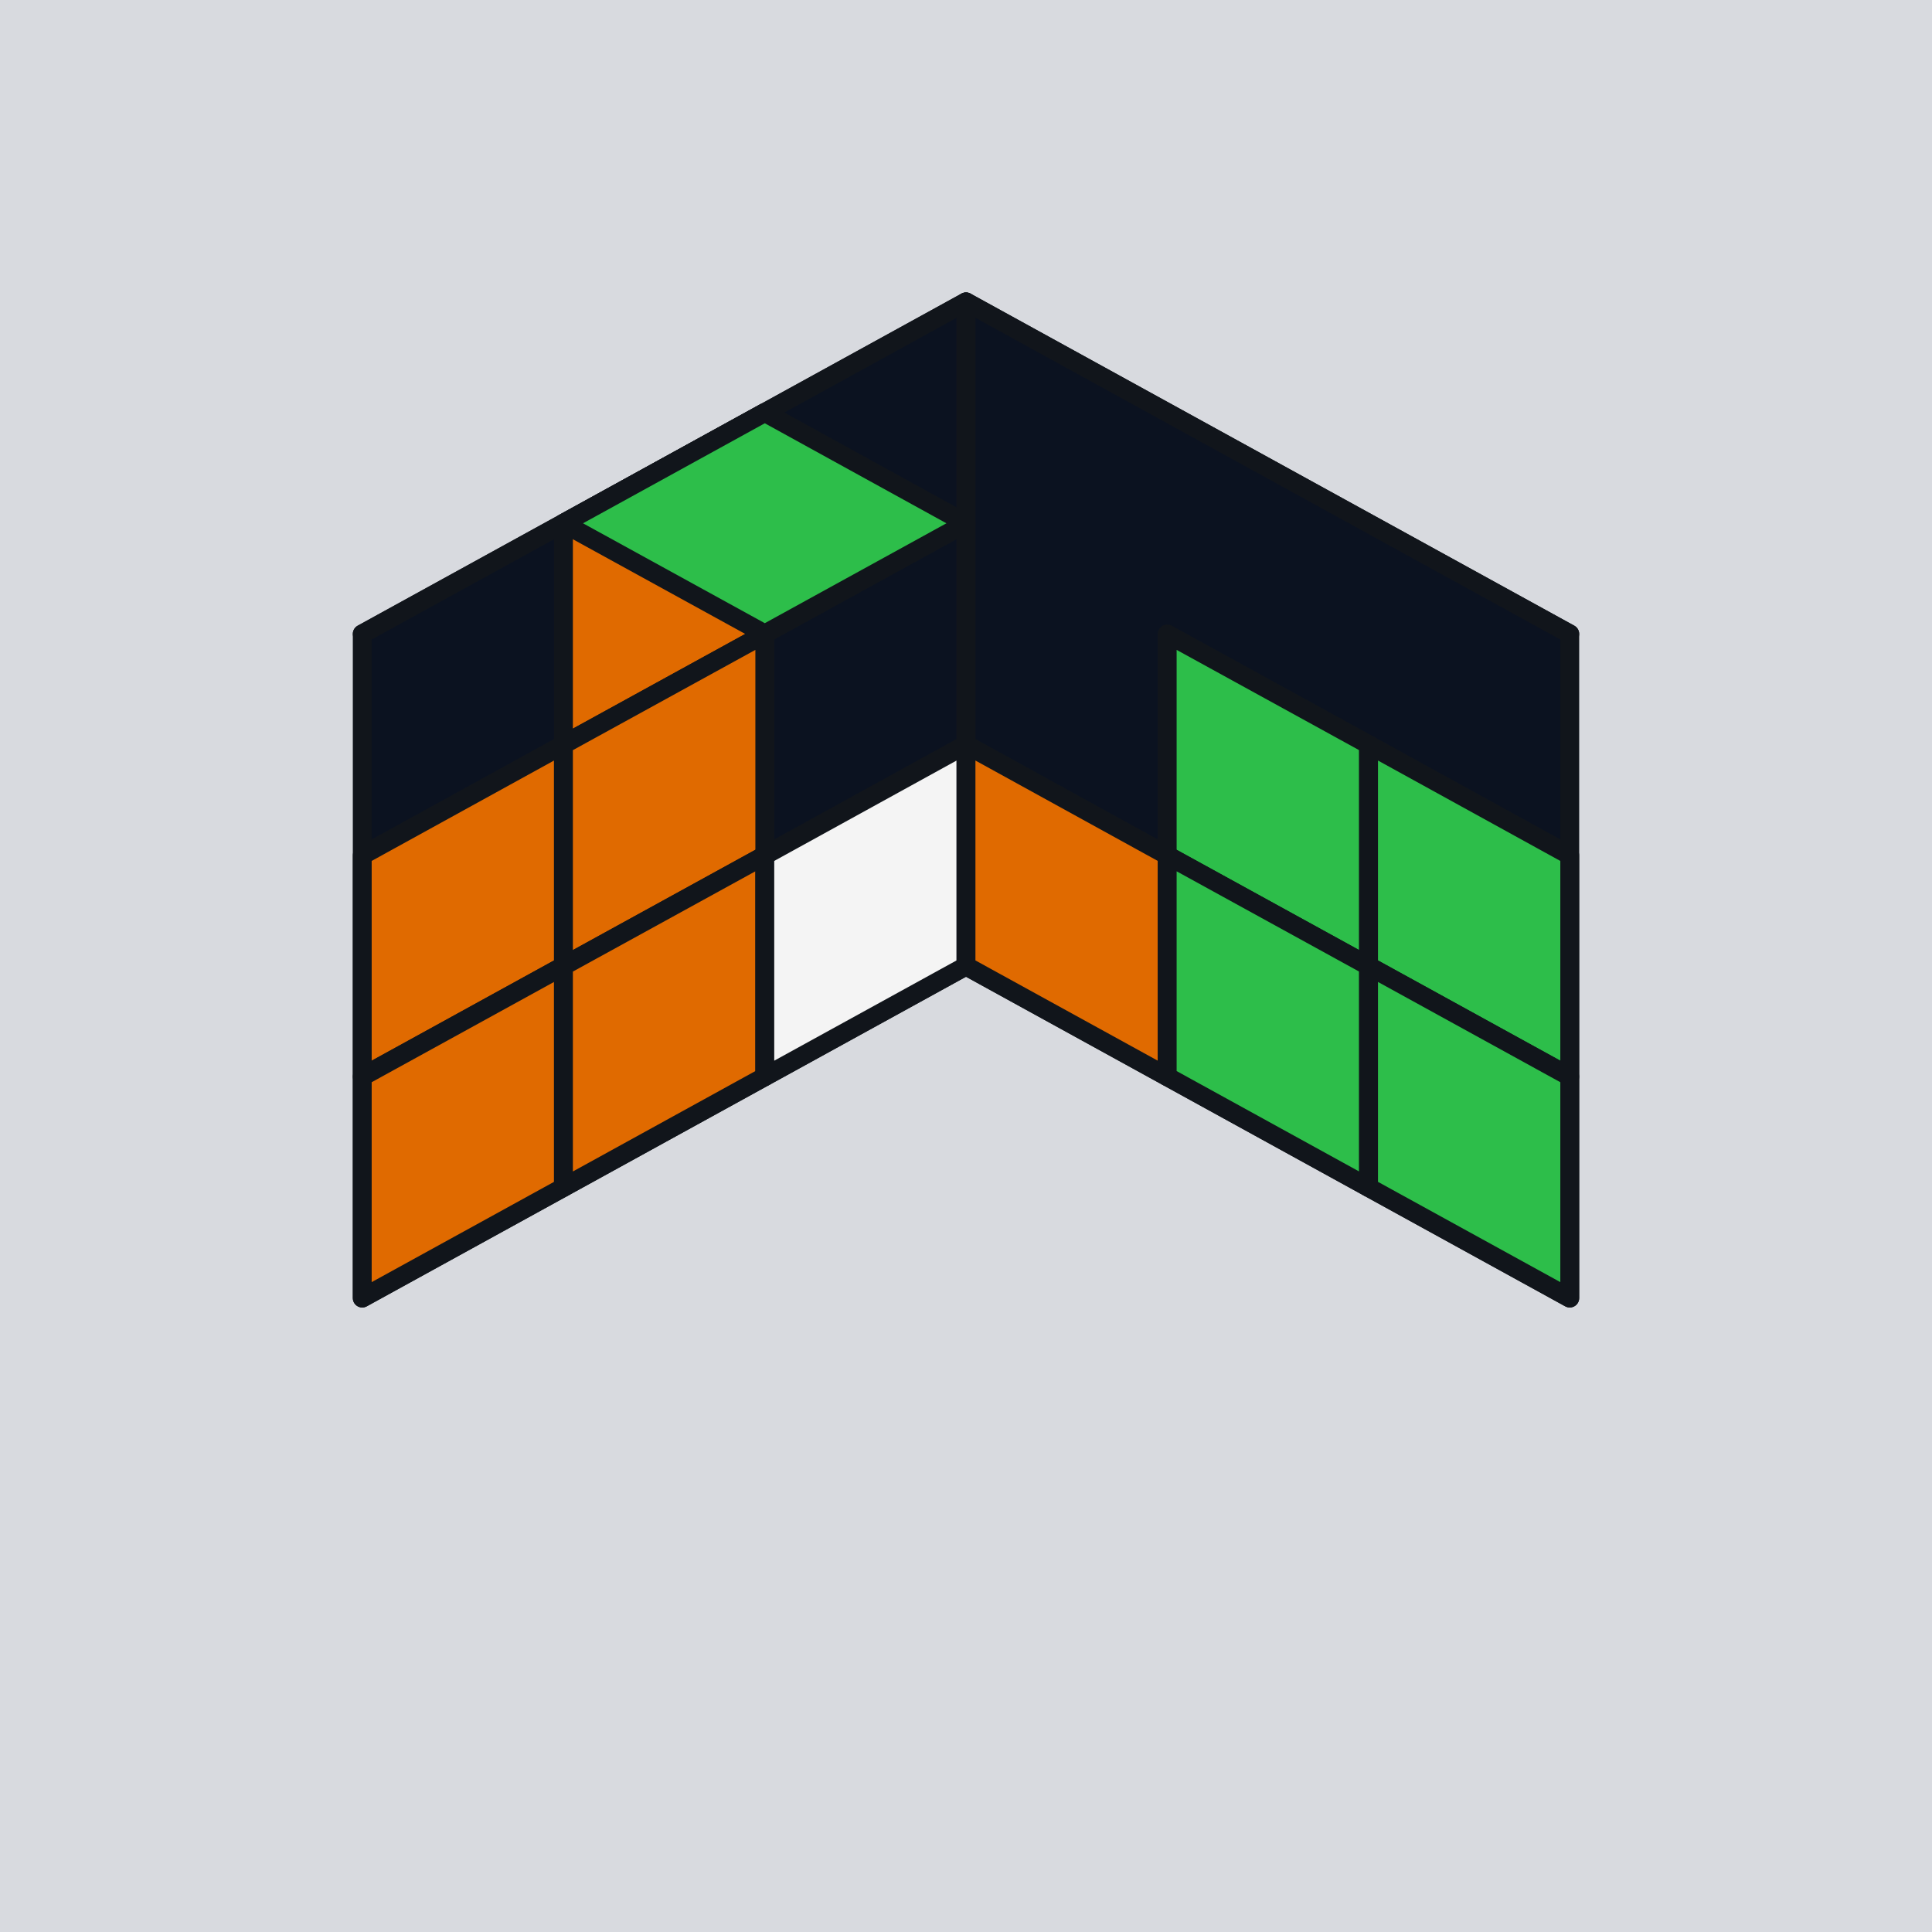
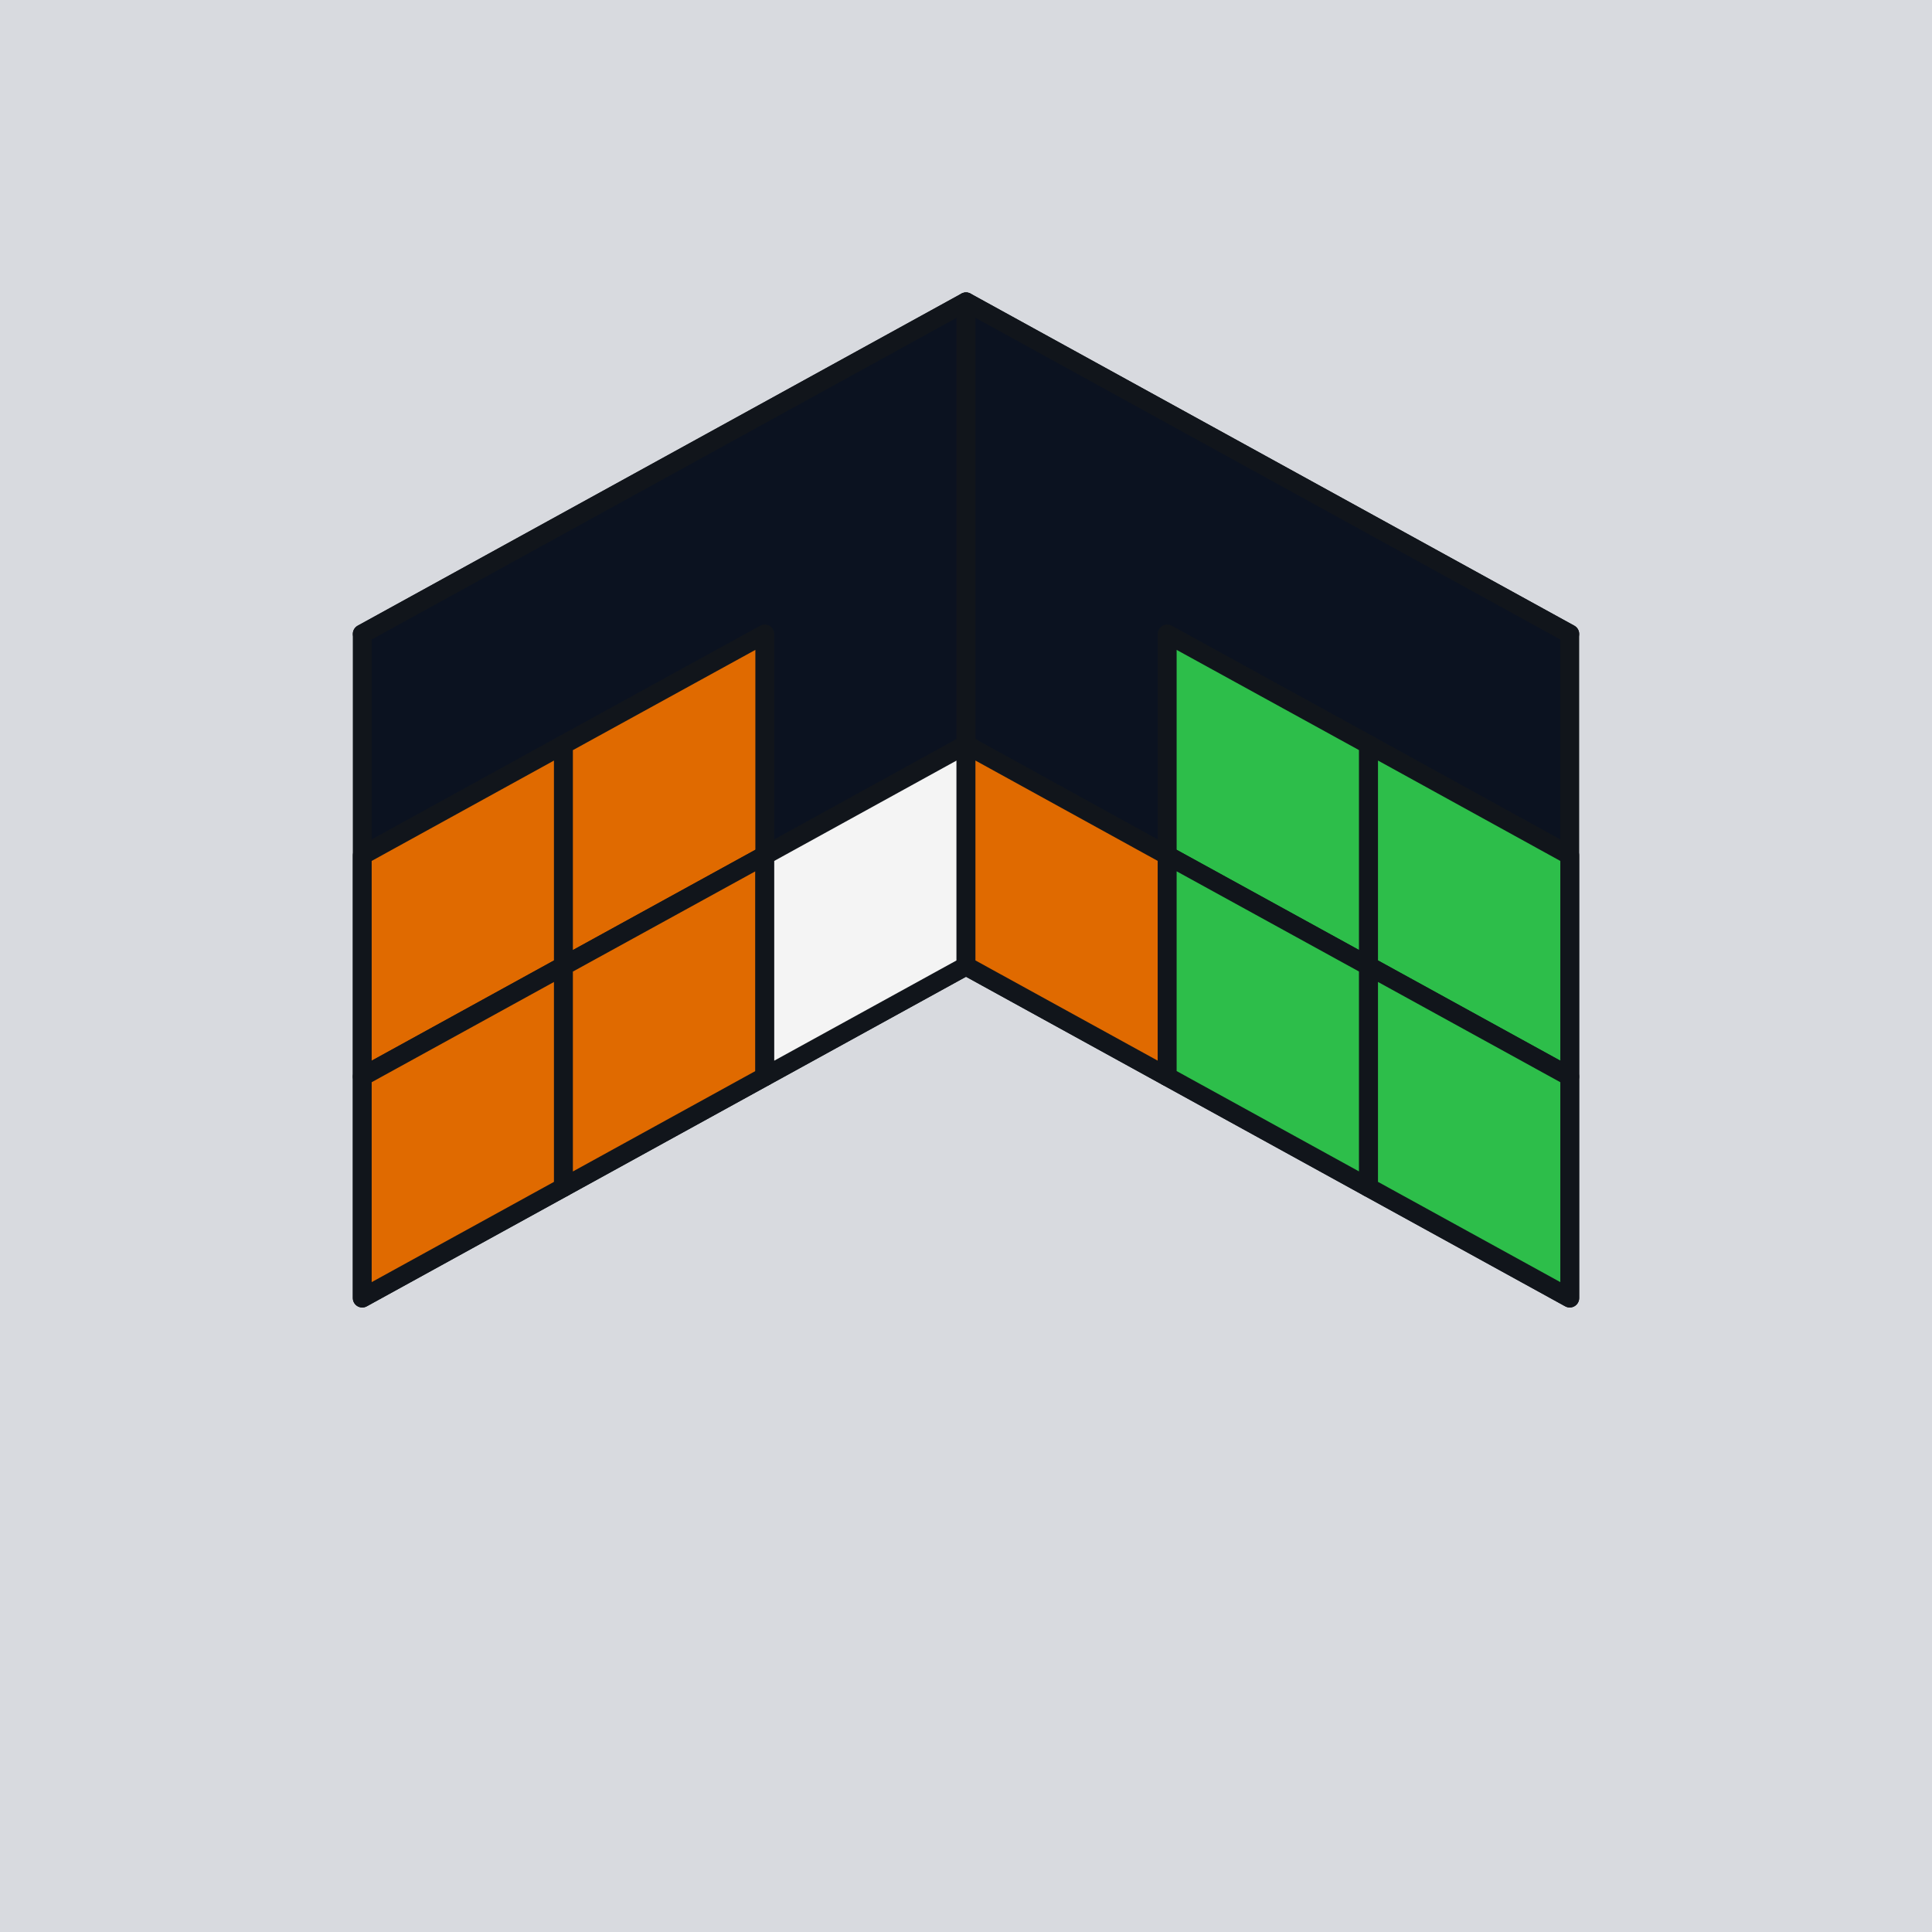
<svg xmlns="http://www.w3.org/2000/svg" viewBox="0 0 128 128">
  <rect x="0" y="0" width="128" height="128" fill="#D8DADF" />
  <polygon points="64.00,64.00 104.00,42.00 64.00,20.00 24.00,42.00" fill="#0B1220" stroke="#11151B" stroke-width="1.25" stroke-linejoin="round" />
  <polygon points="24.00,42.00 64.00,20.00 64.00,64.00 24.00,86.00" fill="#0B1220" stroke="#11151B" stroke-width="1.25" stroke-linejoin="round" />
  <polygon points="64.00,20.00 104.00,42.00 104.00,86.00 64.00,64.00" fill="#0B1220" stroke="#11151B" stroke-width="1.25" stroke-linejoin="round" />
-   <polygon points="37.33,34.67 50.67,27.33 50.67,42.00 37.33,49.33" fill="#E06A00" stroke="#11151B" stroke-width="1.25" stroke-linejoin="round" />
  <polygon points="24.00,56.67 37.33,49.33 37.33,64.00 24.00,71.33" fill="#E06A00" stroke="#11151B" stroke-width="1.25" stroke-linejoin="round" />
  <polygon points="37.33,49.33 50.67,42.00 50.67,56.67 37.33,64.00" fill="#E06A00" stroke="#11151B" stroke-width="1.25" stroke-linejoin="round" />
  <polygon points="24.00,71.33 37.33,64.00 37.33,78.67 24.00,86.00" fill="#E06A00" stroke="#11151B" stroke-width="1.25" stroke-linejoin="round" />
  <polygon points="37.33,64.00 50.67,56.67 50.67,71.33 37.33,78.67" fill="#E06A00" stroke="#11151B" stroke-width="1.25" stroke-linejoin="round" />
  <polygon points="50.67,56.67 64.00,49.33 64.00,64.00 50.67,71.33" fill="#F4F4F4" stroke="#11151B" stroke-width="1.25" stroke-linejoin="round" />
  <polygon points="77.33,42.00 90.67,49.33 90.67,64.00 77.33,56.67" fill="#2DBE4A" stroke="#11151B" stroke-width="1.25" stroke-linejoin="round" />
  <polygon points="90.67,49.33 104.00,56.67 104.00,71.33 90.67,64.00" fill="#2DBE4A" stroke="#11151B" stroke-width="1.25" stroke-linejoin="round" />
  <polygon points="64.00,49.33 77.33,56.67 77.33,71.33 64.00,64.00" fill="#E06A00" stroke="#11151B" stroke-width="1.25" stroke-linejoin="round" />
  <polygon points="77.33,56.67 90.67,64.00 90.67,78.67 77.33,71.33" fill="#2DBE4A" stroke="#11151B" stroke-width="1.25" stroke-linejoin="round" />
  <polygon points="90.67,64.00 104.00,71.33 104.00,86.00 90.67,78.67" fill="#2DBE4A" stroke="#11151B" stroke-width="1.25" stroke-linejoin="round" />
-   <polygon points="50.67,42.00 64.00,34.67 50.67,27.33 37.33,34.67" fill="#2DBE4A" stroke="#11151B" stroke-width="1.25" stroke-linejoin="round" />
</svg>
